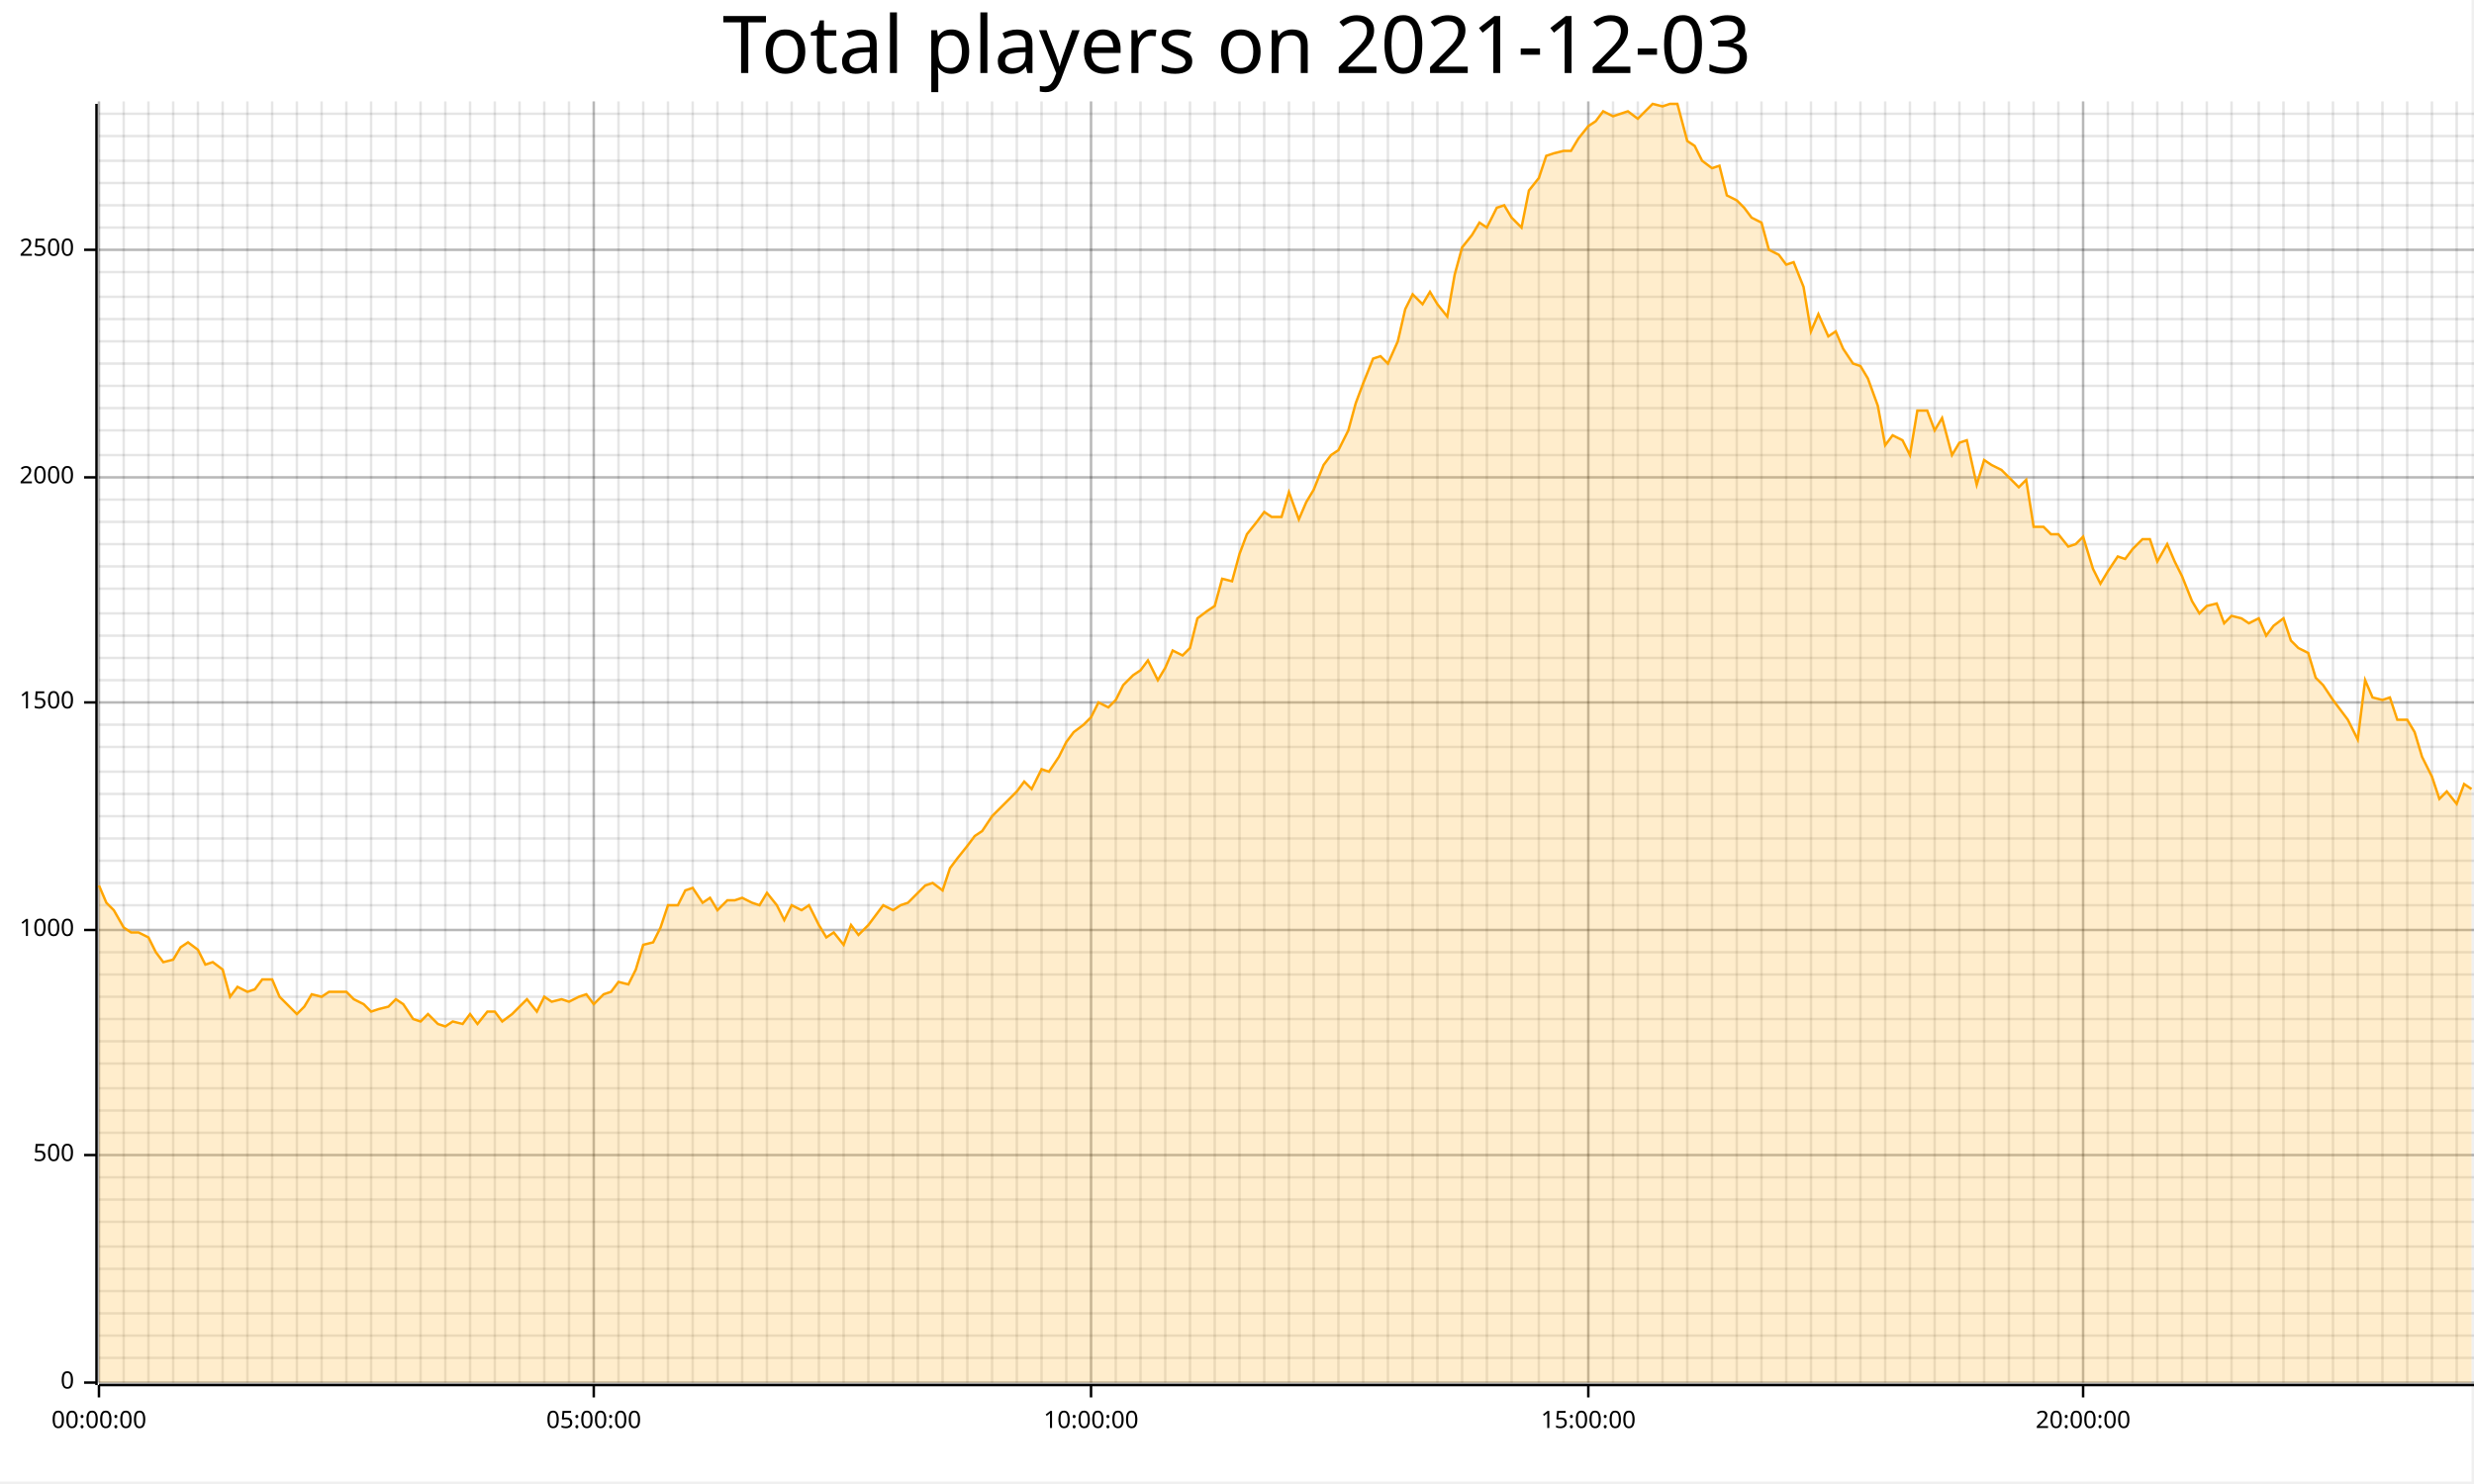
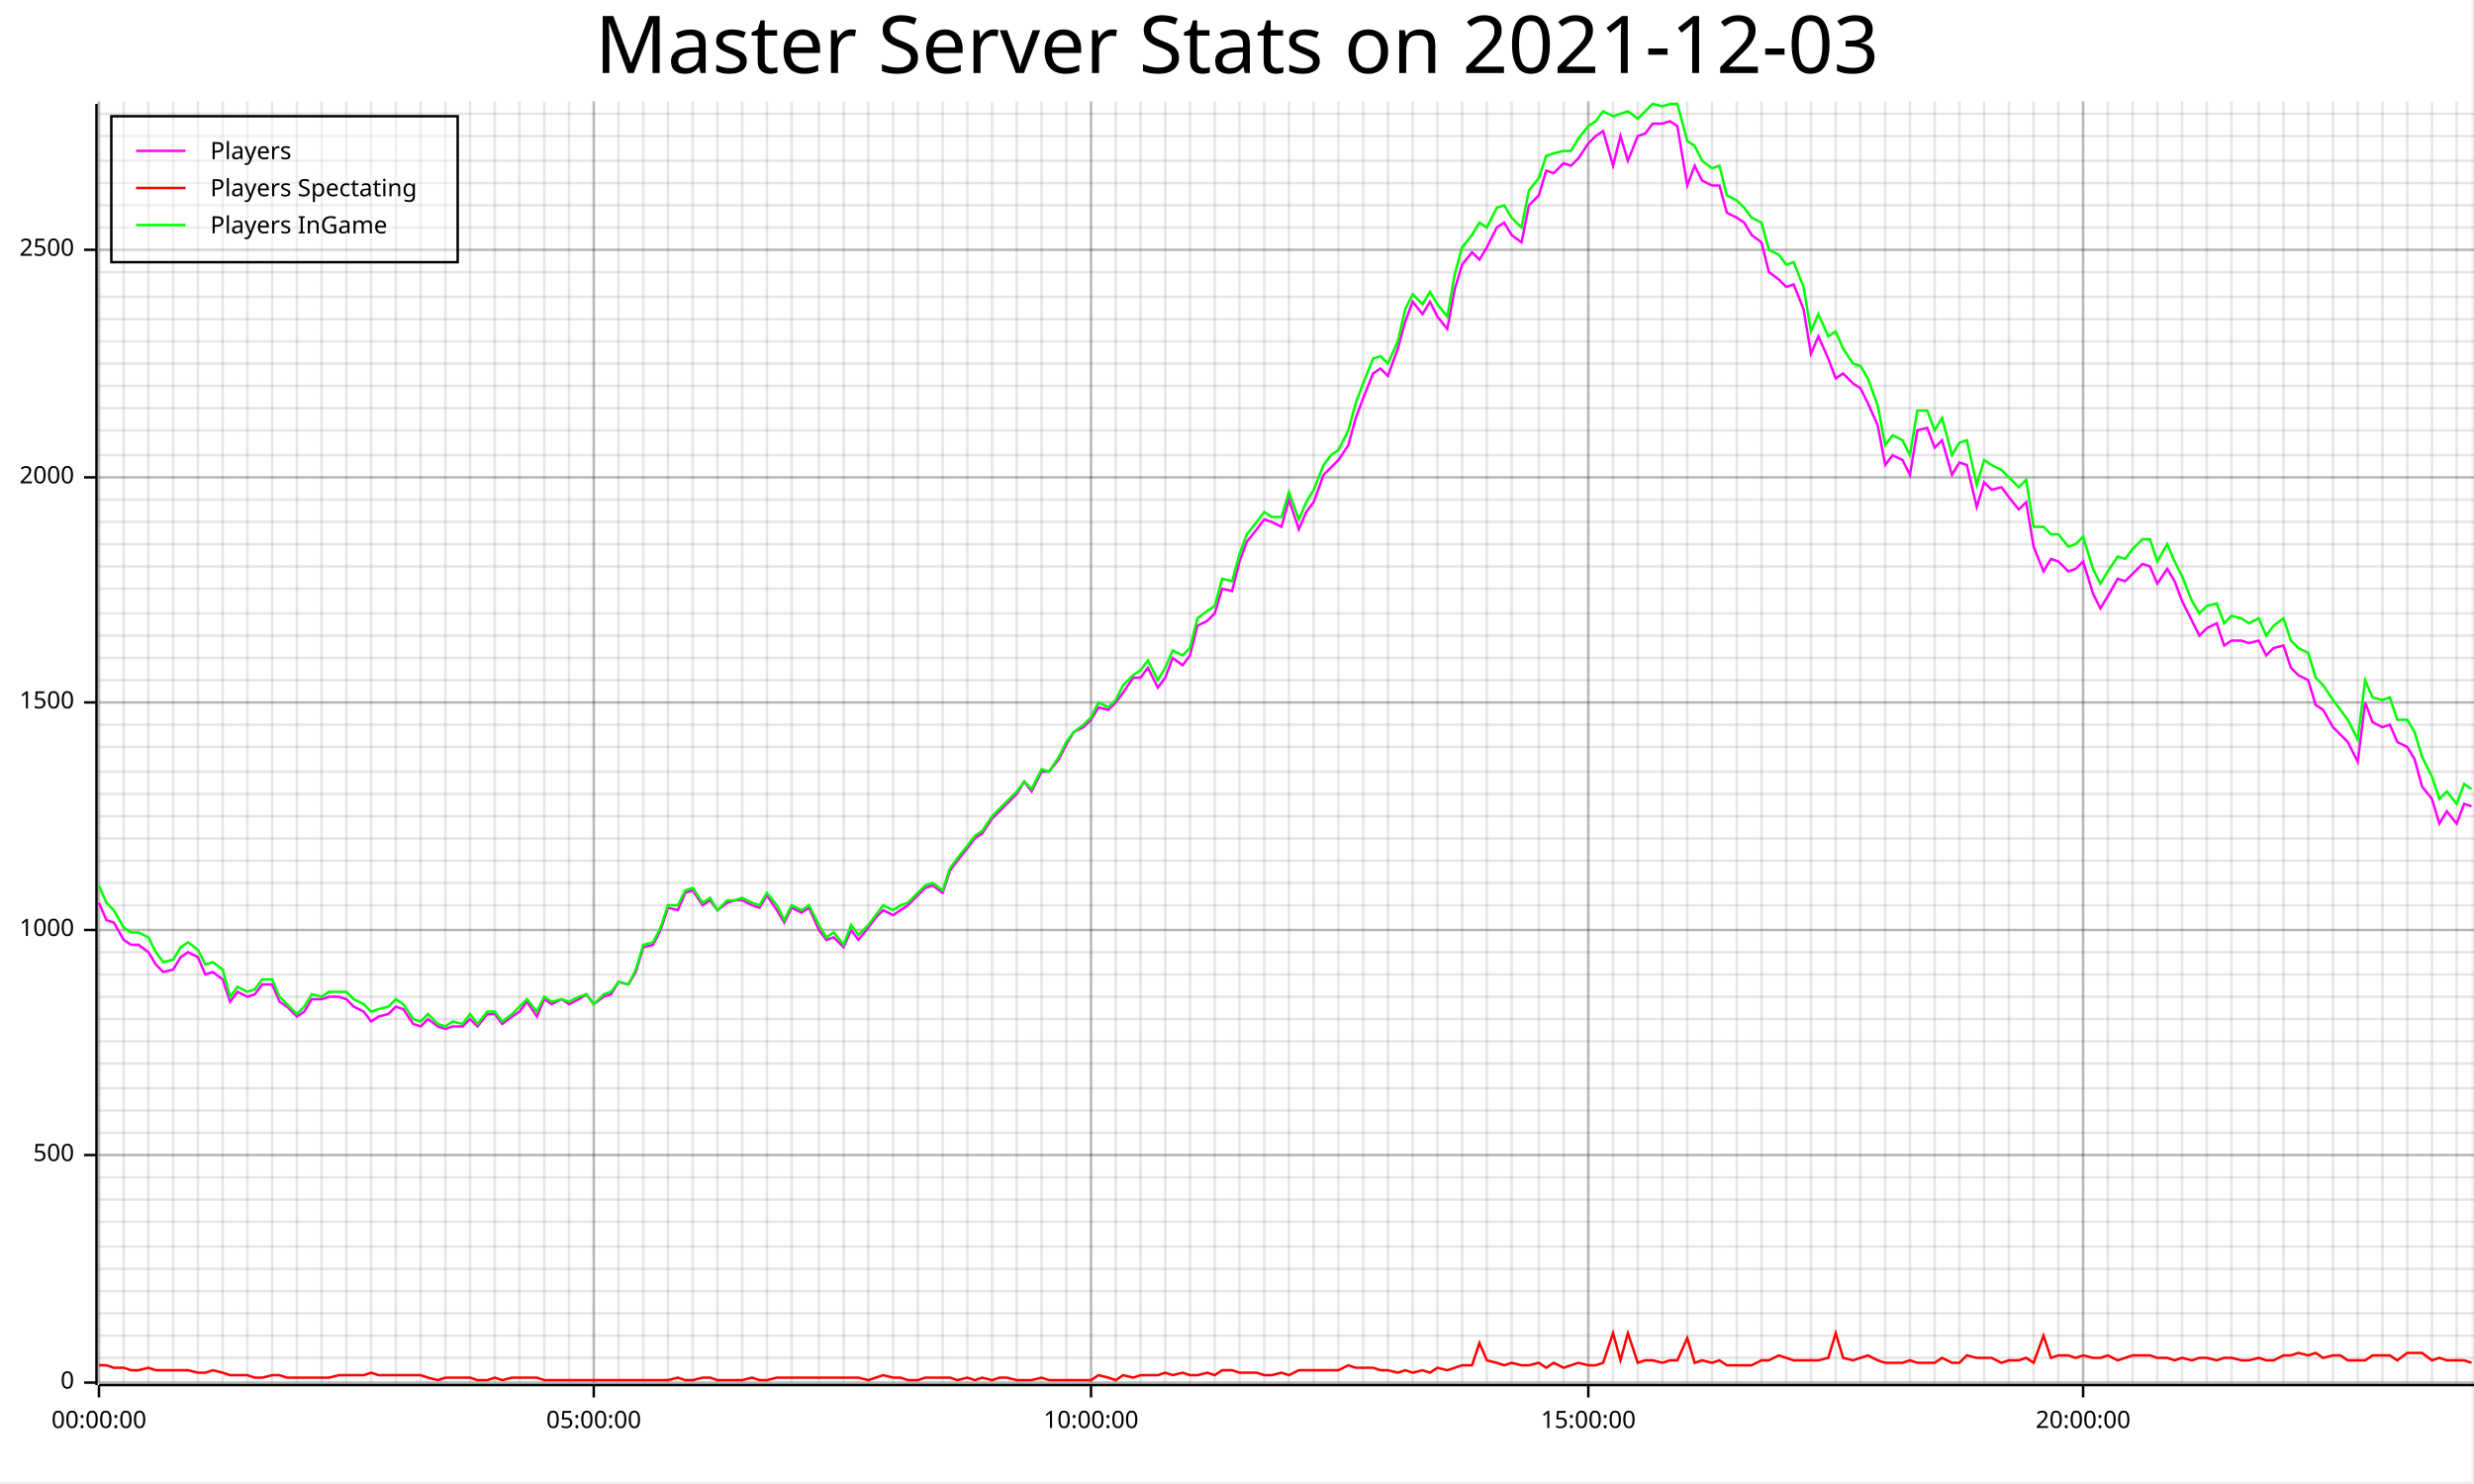
<svg xmlns="http://www.w3.org/2000/svg" width="1000" height="600" viewBox="0 0 1000 600">
  <rect x="0" y="0" width="999" height="599" opacity="1" fill="#FFFFFF" stroke="none" />
  <text x="500" y="5" dy="0.76em" text-anchor="middle" font-family="sans-serif" font-size="32.258" opacity="1" fill="#000000">
- Total players on 2021-12-03
+ Master Server Stats on 2021-12-03
</text>
  <line opacity="0.1" stroke="#000000" stroke-width="1" x1="40" y1="559" x2="40" y2="41" />
  <line opacity="0.1" stroke="#000000" stroke-width="1" x1="50" y1="559" x2="50" y2="41" />
  <line opacity="0.1" stroke="#000000" stroke-width="1" x1="60" y1="559" x2="60" y2="41" />
  <line opacity="0.1" stroke="#000000" stroke-width="1" x1="70" y1="559" x2="70" y2="41" />
  <line opacity="0.1" stroke="#000000" stroke-width="1" x1="80" y1="559" x2="80" y2="41" />
  <line opacity="0.1" stroke="#000000" stroke-width="1" x1="90" y1="559" x2="90" y2="41" />
  <line opacity="0.1" stroke="#000000" stroke-width="1" x1="100" y1="559" x2="100" y2="41" />
  <line opacity="0.1" stroke="#000000" stroke-width="1" x1="110" y1="559" x2="110" y2="41" />
  <line opacity="0.1" stroke="#000000" stroke-width="1" x1="120" y1="559" x2="120" y2="41" />
  <line opacity="0.1" stroke="#000000" stroke-width="1" x1="130" y1="559" x2="130" y2="41" />
  <line opacity="0.1" stroke="#000000" stroke-width="1" x1="140" y1="559" x2="140" y2="41" />
  <line opacity="0.1" stroke="#000000" stroke-width="1" x1="150" y1="559" x2="150" y2="41" />
  <line opacity="0.1" stroke="#000000" stroke-width="1" x1="160" y1="559" x2="160" y2="41" />
  <line opacity="0.1" stroke="#000000" stroke-width="1" x1="170" y1="559" x2="170" y2="41" />
  <line opacity="0.1" stroke="#000000" stroke-width="1" x1="180" y1="559" x2="180" y2="41" />
  <line opacity="0.1" stroke="#000000" stroke-width="1" x1="190" y1="559" x2="190" y2="41" />
  <line opacity="0.1" stroke="#000000" stroke-width="1" x1="200" y1="559" x2="200" y2="41" />
  <line opacity="0.1" stroke="#000000" stroke-width="1" x1="210" y1="559" x2="210" y2="41" />
  <line opacity="0.1" stroke="#000000" stroke-width="1" x1="220" y1="559" x2="220" y2="41" />
  <line opacity="0.1" stroke="#000000" stroke-width="1" x1="230" y1="559" x2="230" y2="41" />
  <line opacity="0.1" stroke="#000000" stroke-width="1" x1="240" y1="559" x2="240" y2="41" />
  <line opacity="0.1" stroke="#000000" stroke-width="1" x1="250" y1="559" x2="250" y2="41" />
  <line opacity="0.1" stroke="#000000" stroke-width="1" x1="260" y1="559" x2="260" y2="41" />
  <line opacity="0.1" stroke="#000000" stroke-width="1" x1="270" y1="559" x2="270" y2="41" />
  <line opacity="0.1" stroke="#000000" stroke-width="1" x1="280" y1="559" x2="280" y2="41" />
  <line opacity="0.1" stroke="#000000" stroke-width="1" x1="290" y1="559" x2="290" y2="41" />
  <line opacity="0.1" stroke="#000000" stroke-width="1" x1="300" y1="559" x2="300" y2="41" />
  <line opacity="0.1" stroke="#000000" stroke-width="1" x1="310" y1="559" x2="310" y2="41" />
  <line opacity="0.1" stroke="#000000" stroke-width="1" x1="320" y1="559" x2="320" y2="41" />
  <line opacity="0.1" stroke="#000000" stroke-width="1" x1="331" y1="559" x2="331" y2="41" />
  <line opacity="0.1" stroke="#000000" stroke-width="1" x1="341" y1="559" x2="341" y2="41" />
  <line opacity="0.1" stroke="#000000" stroke-width="1" x1="351" y1="559" x2="351" y2="41" />
  <line opacity="0.1" stroke="#000000" stroke-width="1" x1="361" y1="559" x2="361" y2="41" />
  <line opacity="0.1" stroke="#000000" stroke-width="1" x1="371" y1="559" x2="371" y2="41" />
  <line opacity="0.1" stroke="#000000" stroke-width="1" x1="381" y1="559" x2="381" y2="41" />
  <line opacity="0.1" stroke="#000000" stroke-width="1" x1="391" y1="559" x2="391" y2="41" />
  <line opacity="0.1" stroke="#000000" stroke-width="1" x1="401" y1="559" x2="401" y2="41" />
  <line opacity="0.1" stroke="#000000" stroke-width="1" x1="411" y1="559" x2="411" y2="41" />
  <line opacity="0.1" stroke="#000000" stroke-width="1" x1="421" y1="559" x2="421" y2="41" />
  <line opacity="0.1" stroke="#000000" stroke-width="1" x1="431" y1="559" x2="431" y2="41" />
  <line opacity="0.1" stroke="#000000" stroke-width="1" x1="441" y1="559" x2="441" y2="41" />
  <line opacity="0.1" stroke="#000000" stroke-width="1" x1="451" y1="559" x2="451" y2="41" />
  <line opacity="0.1" stroke="#000000" stroke-width="1" x1="461" y1="559" x2="461" y2="41" />
  <line opacity="0.1" stroke="#000000" stroke-width="1" x1="471" y1="559" x2="471" y2="41" />
  <line opacity="0.1" stroke="#000000" stroke-width="1" x1="481" y1="559" x2="481" y2="41" />
  <line opacity="0.1" stroke="#000000" stroke-width="1" x1="491" y1="559" x2="491" y2="41" />
  <line opacity="0.1" stroke="#000000" stroke-width="1" x1="501" y1="559" x2="501" y2="41" />
  <line opacity="0.1" stroke="#000000" stroke-width="1" x1="511" y1="559" x2="511" y2="41" />
  <line opacity="0.1" stroke="#000000" stroke-width="1" x1="521" y1="559" x2="521" y2="41" />
  <line opacity="0.1" stroke="#000000" stroke-width="1" x1="531" y1="559" x2="531" y2="41" />
  <line opacity="0.1" stroke="#000000" stroke-width="1" x1="541" y1="559" x2="541" y2="41" />
  <line opacity="0.1" stroke="#000000" stroke-width="1" x1="551" y1="559" x2="551" y2="41" />
  <line opacity="0.1" stroke="#000000" stroke-width="1" x1="561" y1="559" x2="561" y2="41" />
  <line opacity="0.1" stroke="#000000" stroke-width="1" x1="571" y1="559" x2="571" y2="41" />
  <line opacity="0.1" stroke="#000000" stroke-width="1" x1="581" y1="559" x2="581" y2="41" />
  <line opacity="0.1" stroke="#000000" stroke-width="1" x1="591" y1="559" x2="591" y2="41" />
  <line opacity="0.1" stroke="#000000" stroke-width="1" x1="601" y1="559" x2="601" y2="41" />
  <line opacity="0.1" stroke="#000000" stroke-width="1" x1="611" y1="559" x2="611" y2="41" />
  <line opacity="0.1" stroke="#000000" stroke-width="1" x1="622" y1="559" x2="622" y2="41" />
  <line opacity="0.1" stroke="#000000" stroke-width="1" x1="632" y1="559" x2="632" y2="41" />
  <line opacity="0.1" stroke="#000000" stroke-width="1" x1="642" y1="559" x2="642" y2="41" />
  <line opacity="0.1" stroke="#000000" stroke-width="1" x1="652" y1="559" x2="652" y2="41" />
  <line opacity="0.1" stroke="#000000" stroke-width="1" x1="662" y1="559" x2="662" y2="41" />
  <line opacity="0.1" stroke="#000000" stroke-width="1" x1="672" y1="559" x2="672" y2="41" />
  <line opacity="0.1" stroke="#000000" stroke-width="1" x1="682" y1="559" x2="682" y2="41" />
  <line opacity="0.1" stroke="#000000" stroke-width="1" x1="692" y1="559" x2="692" y2="41" />
  <line opacity="0.1" stroke="#000000" stroke-width="1" x1="702" y1="559" x2="702" y2="41" />
  <line opacity="0.1" stroke="#000000" stroke-width="1" x1="712" y1="559" x2="712" y2="41" />
  <line opacity="0.1" stroke="#000000" stroke-width="1" x1="722" y1="559" x2="722" y2="41" />
  <line opacity="0.1" stroke="#000000" stroke-width="1" x1="732" y1="559" x2="732" y2="41" />
  <line opacity="0.1" stroke="#000000" stroke-width="1" x1="742" y1="559" x2="742" y2="41" />
  <line opacity="0.1" stroke="#000000" stroke-width="1" x1="752" y1="559" x2="752" y2="41" />
  <line opacity="0.1" stroke="#000000" stroke-width="1" x1="762" y1="559" x2="762" y2="41" />
  <line opacity="0.1" stroke="#000000" stroke-width="1" x1="772" y1="559" x2="772" y2="41" />
  <line opacity="0.1" stroke="#000000" stroke-width="1" x1="782" y1="559" x2="782" y2="41" />
  <line opacity="0.1" stroke="#000000" stroke-width="1" x1="792" y1="559" x2="792" y2="41" />
  <line opacity="0.1" stroke="#000000" stroke-width="1" x1="802" y1="559" x2="802" y2="41" />
  <line opacity="0.1" stroke="#000000" stroke-width="1" x1="812" y1="559" x2="812" y2="41" />
  <line opacity="0.1" stroke="#000000" stroke-width="1" x1="822" y1="559" x2="822" y2="41" />
  <line opacity="0.1" stroke="#000000" stroke-width="1" x1="832" y1="559" x2="832" y2="41" />
  <line opacity="0.1" stroke="#000000" stroke-width="1" x1="842" y1="559" x2="842" y2="41" />
  <line opacity="0.1" stroke="#000000" stroke-width="1" x1="852" y1="559" x2="852" y2="41" />
  <line opacity="0.1" stroke="#000000" stroke-width="1" x1="862" y1="559" x2="862" y2="41" />
  <line opacity="0.1" stroke="#000000" stroke-width="1" x1="872" y1="559" x2="872" y2="41" />
  <line opacity="0.1" stroke="#000000" stroke-width="1" x1="882" y1="559" x2="882" y2="41" />
  <line opacity="0.1" stroke="#000000" stroke-width="1" x1="892" y1="559" x2="892" y2="41" />
  <line opacity="0.1" stroke="#000000" stroke-width="1" x1="902" y1="559" x2="902" y2="41" />
  <line opacity="0.1" stroke="#000000" stroke-width="1" x1="913" y1="559" x2="913" y2="41" />
  <line opacity="0.1" stroke="#000000" stroke-width="1" x1="923" y1="559" x2="923" y2="41" />
  <line opacity="0.1" stroke="#000000" stroke-width="1" x1="933" y1="559" x2="933" y2="41" />
  <line opacity="0.1" stroke="#000000" stroke-width="1" x1="943" y1="559" x2="943" y2="41" />
  <line opacity="0.1" stroke="#000000" stroke-width="1" x1="953" y1="559" x2="953" y2="41" />
  <line opacity="0.1" stroke="#000000" stroke-width="1" x1="963" y1="559" x2="963" y2="41" />
  <line opacity="0.1" stroke="#000000" stroke-width="1" x1="973" y1="559" x2="973" y2="41" />
  <line opacity="0.1" stroke="#000000" stroke-width="1" x1="983" y1="559" x2="983" y2="41" />
  <line opacity="0.1" stroke="#000000" stroke-width="1" x1="993" y1="559" x2="993" y2="41" />
  <line opacity="0.1" stroke="#000000" stroke-width="1" x1="40" y1="559" x2="1000" y2="559" />
  <line opacity="0.1" stroke="#000000" stroke-width="1" x1="40" y1="549" x2="1000" y2="549" />
  <line opacity="0.1" stroke="#000000" stroke-width="1" x1="40" y1="540" x2="1000" y2="540" />
  <line opacity="0.1" stroke="#000000" stroke-width="1" x1="40" y1="531" x2="1000" y2="531" />
  <line opacity="0.1" stroke="#000000" stroke-width="1" x1="40" y1="522" x2="1000" y2="522" />
  <line opacity="0.1" stroke="#000000" stroke-width="1" x1="40" y1="513" x2="1000" y2="513" />
  <line opacity="0.1" stroke="#000000" stroke-width="1" x1="40" y1="504" x2="1000" y2="504" />
  <line opacity="0.1" stroke="#000000" stroke-width="1" x1="40" y1="494" x2="1000" y2="494" />
  <line opacity="0.1" stroke="#000000" stroke-width="1" x1="40" y1="485" x2="1000" y2="485" />
  <line opacity="0.1" stroke="#000000" stroke-width="1" x1="40" y1="476" x2="1000" y2="476" />
  <line opacity="0.1" stroke="#000000" stroke-width="1" x1="40" y1="467" x2="1000" y2="467" />
  <line opacity="0.1" stroke="#000000" stroke-width="1" x1="40" y1="458" x2="1000" y2="458" />
  <line opacity="0.1" stroke="#000000" stroke-width="1" x1="40" y1="449" x2="1000" y2="449" />
  <line opacity="0.1" stroke="#000000" stroke-width="1" x1="40" y1="440" x2="1000" y2="440" />
  <line opacity="0.1" stroke="#000000" stroke-width="1" x1="40" y1="430" x2="1000" y2="430" />
  <line opacity="0.1" stroke="#000000" stroke-width="1" x1="40" y1="421" x2="1000" y2="421" />
  <line opacity="0.1" stroke="#000000" stroke-width="1" x1="40" y1="412" x2="1000" y2="412" />
  <line opacity="0.1" stroke="#000000" stroke-width="1" x1="40" y1="403" x2="1000" y2="403" />
  <line opacity="0.1" stroke="#000000" stroke-width="1" x1="40" y1="394" x2="1000" y2="394" />
  <line opacity="0.1" stroke="#000000" stroke-width="1" x1="40" y1="385" x2="1000" y2="385" />
  <line opacity="0.1" stroke="#000000" stroke-width="1" x1="40" y1="376" x2="1000" y2="376" />
  <line opacity="0.1" stroke="#000000" stroke-width="1" x1="40" y1="366" x2="1000" y2="366" />
  <line opacity="0.1" stroke="#000000" stroke-width="1" x1="40" y1="357" x2="1000" y2="357" />
  <line opacity="0.1" stroke="#000000" stroke-width="1" x1="40" y1="348" x2="1000" y2="348" />
  <line opacity="0.1" stroke="#000000" stroke-width="1" x1="40" y1="339" x2="1000" y2="339" />
  <line opacity="0.1" stroke="#000000" stroke-width="1" x1="40" y1="330" x2="1000" y2="330" />
  <line opacity="0.1" stroke="#000000" stroke-width="1" x1="40" y1="321" x2="1000" y2="321" />
  <line opacity="0.1" stroke="#000000" stroke-width="1" x1="40" y1="312" x2="1000" y2="312" />
  <line opacity="0.1" stroke="#000000" stroke-width="1" x1="40" y1="302" x2="1000" y2="302" />
  <line opacity="0.1" stroke="#000000" stroke-width="1" x1="40" y1="293" x2="1000" y2="293" />
  <line opacity="0.1" stroke="#000000" stroke-width="1" x1="40" y1="284" x2="1000" y2="284" />
  <line opacity="0.1" stroke="#000000" stroke-width="1" x1="40" y1="275" x2="1000" y2="275" />
  <line opacity="0.1" stroke="#000000" stroke-width="1" x1="40" y1="266" x2="1000" y2="266" />
  <line opacity="0.1" stroke="#000000" stroke-width="1" x1="40" y1="257" x2="1000" y2="257" />
  <line opacity="0.1" stroke="#000000" stroke-width="1" x1="40" y1="248" x2="1000" y2="248" />
  <line opacity="0.1" stroke="#000000" stroke-width="1" x1="40" y1="238" x2="1000" y2="238" />
  <line opacity="0.1" stroke="#000000" stroke-width="1" x1="40" y1="229" x2="1000" y2="229" />
  <line opacity="0.1" stroke="#000000" stroke-width="1" x1="40" y1="220" x2="1000" y2="220" />
  <line opacity="0.1" stroke="#000000" stroke-width="1" x1="40" y1="211" x2="1000" y2="211" />
  <line opacity="0.1" stroke="#000000" stroke-width="1" x1="40" y1="202" x2="1000" y2="202" />
  <line opacity="0.1" stroke="#000000" stroke-width="1" x1="40" y1="193" x2="1000" y2="193" />
  <line opacity="0.1" stroke="#000000" stroke-width="1" x1="40" y1="184" x2="1000" y2="184" />
  <line opacity="0.1" stroke="#000000" stroke-width="1" x1="40" y1="174" x2="1000" y2="174" />
  <line opacity="0.1" stroke="#000000" stroke-width="1" x1="40" y1="165" x2="1000" y2="165" />
  <line opacity="0.1" stroke="#000000" stroke-width="1" x1="40" y1="156" x2="1000" y2="156" />
  <line opacity="0.1" stroke="#000000" stroke-width="1" x1="40" y1="147" x2="1000" y2="147" />
  <line opacity="0.1" stroke="#000000" stroke-width="1" x1="40" y1="138" x2="1000" y2="138" />
  <line opacity="0.1" stroke="#000000" stroke-width="1" x1="40" y1="129" x2="1000" y2="129" />
  <line opacity="0.1" stroke="#000000" stroke-width="1" x1="40" y1="120" x2="1000" y2="120" />
  <line opacity="0.1" stroke="#000000" stroke-width="1" x1="40" y1="110" x2="1000" y2="110" />
  <line opacity="0.1" stroke="#000000" stroke-width="1" x1="40" y1="101" x2="1000" y2="101" />
  <line opacity="0.1" stroke="#000000" stroke-width="1" x1="40" y1="92" x2="1000" y2="92" />
  <line opacity="0.1" stroke="#000000" stroke-width="1" x1="40" y1="83" x2="1000" y2="83" />
  <line opacity="0.1" stroke="#000000" stroke-width="1" x1="40" y1="74" x2="1000" y2="74" />
  <line opacity="0.1" stroke="#000000" stroke-width="1" x1="40" y1="65" x2="1000" y2="65" />
  <line opacity="0.1" stroke="#000000" stroke-width="1" x1="40" y1="55" x2="1000" y2="55" />
  <line opacity="0.1" stroke="#000000" stroke-width="1" x1="40" y1="46" x2="1000" y2="46" />
  <line opacity="0.2" stroke="#000000" stroke-width="1" x1="40" y1="559" x2="40" y2="41" />
  <line opacity="0.2" stroke="#000000" stroke-width="1" x1="240" y1="559" x2="240" y2="41" />
  <line opacity="0.2" stroke="#000000" stroke-width="1" x1="441" y1="559" x2="441" y2="41" />
  <line opacity="0.2" stroke="#000000" stroke-width="1" x1="642" y1="559" x2="642" y2="41" />
  <line opacity="0.2" stroke="#000000" stroke-width="1" x1="842" y1="559" x2="842" y2="41" />
  <line opacity="0.2" stroke="#000000" stroke-width="1" x1="40" y1="559" x2="1000" y2="559" />
  <line opacity="0.2" stroke="#000000" stroke-width="1" x1="40" y1="467" x2="1000" y2="467" />
  <line opacity="0.2" stroke="#000000" stroke-width="1" x1="40" y1="376" x2="1000" y2="376" />
  <line opacity="0.2" stroke="#000000" stroke-width="1" x1="40" y1="284" x2="1000" y2="284" />
  <line opacity="0.2" stroke="#000000" stroke-width="1" x1="40" y1="193" x2="1000" y2="193" />
  <line opacity="0.2" stroke="#000000" stroke-width="1" x1="40" y1="101" x2="1000" y2="101" />
  <polyline fill="none" opacity="1" stroke="#000000" stroke-width="1" points="39,42 39,560 " />
  <text x="30" y="559" dy="0.5ex" text-anchor="end" font-family="sans-serif" font-size="9.677" opacity="1" fill="#000000">
0
</text>
  <polyline fill="none" opacity="1" stroke="#000000" stroke-width="1" points="34,559 39,559 " />
  <text x="30" y="467" dy="0.5ex" text-anchor="end" font-family="sans-serif" font-size="9.677" opacity="1" fill="#000000">
500
</text>
  <polyline fill="none" opacity="1" stroke="#000000" stroke-width="1" points="34,467 39,467 " />
  <text x="30" y="376" dy="0.5ex" text-anchor="end" font-family="sans-serif" font-size="9.677" opacity="1" fill="#000000">
1000
</text>
  <polyline fill="none" opacity="1" stroke="#000000" stroke-width="1" points="34,376 39,376 " />
  <text x="30" y="284" dy="0.5ex" text-anchor="end" font-family="sans-serif" font-size="9.677" opacity="1" fill="#000000">
1500
</text>
  <polyline fill="none" opacity="1" stroke="#000000" stroke-width="1" points="34,284 39,284 " />
  <text x="30" y="193" dy="0.5ex" text-anchor="end" font-family="sans-serif" font-size="9.677" opacity="1" fill="#000000">
2000
</text>
  <polyline fill="none" opacity="1" stroke="#000000" stroke-width="1" points="34,193 39,193 " />
  <text x="30" y="101" dy="0.5ex" text-anchor="end" font-family="sans-serif" font-size="9.677" opacity="1" fill="#000000">
2500
</text>
  <polyline fill="none" opacity="1" stroke="#000000" stroke-width="1" points="34,101 39,101 " />
  <polyline fill="none" opacity="1" stroke="#000000" stroke-width="1" points="40,560 1000,560 " />
  <text x="40" y="570" dy="0.76em" text-anchor="middle" font-family="sans-serif" font-size="9.677" opacity="1" fill="#000000">
00:00:00
</text>
  <polyline fill="none" opacity="1" stroke="#000000" stroke-width="1" points="40,560 40,565 " />
  <text x="240" y="570" dy="0.76em" text-anchor="middle" font-family="sans-serif" font-size="9.677" opacity="1" fill="#000000">
05:00:00
</text>
  <polyline fill="none" opacity="1" stroke="#000000" stroke-width="1" points="240,560 240,565 " />
  <text x="441" y="570" dy="0.76em" text-anchor="middle" font-family="sans-serif" font-size="9.677" opacity="1" fill="#000000">
10:00:00
</text>
  <polyline fill="none" opacity="1" stroke="#000000" stroke-width="1" points="441,560 441,565 " />
  <text x="642" y="570" dy="0.76em" text-anchor="middle" font-family="sans-serif" font-size="9.677" opacity="1" fill="#000000">
15:00:00
</text>
  <polyline fill="none" opacity="1" stroke="#000000" stroke-width="1" points="642,560 642,565 " />
  <text x="842" y="570" dy="0.76em" text-anchor="middle" font-family="sans-serif" font-size="9.677" opacity="1" fill="#000000">
20:00:00
</text>
  <polyline fill="none" opacity="1" stroke="#000000" stroke-width="1" points="842,560 842,565 " />
-   <polygon opacity="0.2" fill="#FFA500" points="40,358 43,365 46,368 50,375 53,377 56,377 60,379 63,385 66,389 70,388 73,383 76,381 80,384 83,390 86,389 90,392 93,403 96,399 100,401 103,400 106,396 110,396 113,403 116,406 120,410 123,407 126,402 130,403 133,401 137,401 140,401 143,404 147,406 150,409 153,408 157,407 160,404 163,406 167,412 170,413 173,410 177,414 180,415 183,413 187,414 190,410 193,414 197,409 200,409 203,413 207,410 210,407 213,404 217,409 220,403 223,405 227,404 230,405 234,403 237,402 240,406 244,402 247,401 250,397 254,398 257,392 260,382 264,381 267,375 270,366 274,366 277,360 280,359 284,365 287,363 290,368 294,364 297,364 300,363 304,365 307,366 310,361 314,366 317,372 320,366 324,368 327,366 331,374 334,379 337,377 341,382 344,374 347,378 351,374 354,370 357,366 361,368 364,366 367,365 371,361 374,358 377,357 381,360 384,351 387,347 391,342 394,338 397,336 401,330 404,327 407,324 411,320 414,316 417,319 421,311 424,312 428,306 431,300 434,296 438,293 441,290 444,284 448,286 451,283 454,277 458,273 461,271 464,267 468,275 471,270 474,263 478,265 481,262 484,250 488,247 491,245 494,234 498,235 501,224 504,216 508,211 511,207 514,209 518,209 521,199 525,210 528,203 531,198 535,188 538,184 541,182 545,174 548,163 551,155 555,145 558,144 561,147 565,138 568,125 571,119 575,123 578,118 581,123 585,128 588,111 591,100 595,95 598,90 601,92 605,84 608,83 611,88 615,92 618,77 622,72 625,63 628,62 632,61 635,61 638,56 642,51 645,49 648,45 652,47 655,46 658,45 662,48 665,45 668,42 672,43 675,42 678,42 682,57 685,59 688,65 692,68 695,67 698,79 702,81 705,84 708,88 712,90 715,101 719,103 722,107 725,106 729,116 732,134 735,127 739,136 742,134 745,141 749,147 752,148 755,153 759,164 762,180 765,176 769,178 772,184 775,166 779,166 782,174 785,169 789,184 792,179 795,178 799,196 802,186 805,188 809,190 812,193 816,197 819,194 822,213 826,213 829,216 832,216 836,221 839,220 842,217 846,230 849,236 852,231 856,225 859,226 862,222 866,218 869,218 872,227 876,220 879,227 882,233 886,243 889,248 892,245 896,244 899,252 902,249 906,250 909,252 913,250 916,257 919,253 923,250 926,259 929,262 933,264 936,274 939,277 943,283 946,287 949,291 953,299 956,275 959,282 963,283 966,282 969,291 973,291 976,296 979,306 983,314 986,323 989,320 993,325 996,317 999,319 999,559 40,559 " />
-   <polyline fill="none" opacity="1" stroke="#FFA500" stroke-width="1" points="40,358 43,365 46,368 50,375 53,377 56,377 60,379 63,385 66,389 70,388 73,383 76,381 80,384 83,390 86,389 90,392 93,403 96,399 100,401 103,400 106,396 110,396 113,403 116,406 120,410 123,407 126,402 130,403 133,401 137,401 140,401 143,404 147,406 150,409 153,408 157,407 160,404 163,406 167,412 170,413 173,410 177,414 180,415 183,413 187,414 190,410 193,414 197,409 200,409 203,413 207,410 210,407 213,404 217,409 220,403 223,405 227,404 230,405 234,403 237,402 240,406 244,402 247,401 250,397 254,398 257,392 260,382 264,381 267,375 270,366 274,366 277,360 280,359 284,365 287,363 290,368 294,364 297,364 300,363 304,365 307,366 310,361 314,366 317,372 320,366 324,368 327,366 331,374 334,379 337,377 341,382 344,374 347,378 351,374 354,370 357,366 361,368 364,366 367,365 371,361 374,358 377,357 381,360 384,351 387,347 391,342 394,338 397,336 401,330 404,327 407,324 411,320 414,316 417,319 421,311 424,312 428,306 431,300 434,296 438,293 441,290 444,284 448,286 451,283 454,277 458,273 461,271 464,267 468,275 471,270 474,263 478,265 481,262 484,250 488,247 491,245 494,234 498,235 501,224 504,216 508,211 511,207 514,209 518,209 521,199 525,210 528,203 531,198 535,188 538,184 541,182 545,174 548,163 551,155 555,145 558,144 561,147 565,138 568,125 571,119 575,123 578,118 581,123 585,128 588,111 591,100 595,95 598,90 601,92 605,84 608,83 611,88 615,92 618,77 622,72 625,63 628,62 632,61 635,61 638,56 642,51 645,49 648,45 652,47 655,46 658,45 662,48 665,45 668,42 672,43 675,42 678,42 682,57 685,59 688,65 692,68 695,67 698,79 702,81 705,84 708,88 712,90 715,101 719,103 722,107 725,106 729,116 732,134 735,127 739,136 742,134 745,141 749,147 752,148 755,153 759,164 762,180 765,176 769,178 772,184 775,166 779,166 782,174 785,169 789,184 792,179 795,178 799,196 802,186 805,188 809,190 812,193 816,197 819,194 822,213 826,213 829,216 832,216 836,221 839,220 842,217 846,230 849,236 852,231 856,225 859,226 862,222 866,218 869,218 872,227 876,220 879,227 882,233 886,243 889,248 892,245 896,244 899,252 902,249 906,250 909,252 913,250 916,257 919,253 923,250 926,259 929,262 933,264 936,274 939,277 943,283 946,287 949,291 953,299 956,275 959,282 963,283 966,282 969,291 973,291 976,296 979,306 983,314 986,323 989,320 993,325 996,317 999,319 " />
+   <polyline fill="none" opacity="1" stroke="#FF00FF" stroke-width="1" points="40,365 43,372 46,373 50,380 53,382 56,382 60,385 63,390 66,393 70,392 73,387 76,385 80,387 83,394 86,393 90,396 93,405 96,401 100,403 103,402 106,398 110,398 113,405 116,407 120,411 123,409 126,404 130,404 133,403 137,403 140,404 143,407 147,409 150,413 153,411 157,410 160,407 163,408 167,414 170,415 173,412 177,415 180,416 183,415 187,415 190,412 193,415 197,410 200,410 203,414 207,411 210,409 213,405 217,411 220,404 223,406 227,404 230,406 234,404 237,402 240,406 244,403 247,402 250,397 254,398 257,393 260,383 264,382 267,376 270,367 274,368 277,361 280,360 284,366 287,364 290,368 294,365 297,364 300,364 304,366 307,367 310,362 314,368 317,373 320,367 324,369 327,367 331,376 334,380 337,379 341,383 344,376 347,380 351,375 354,371 357,368 361,370 364,368 367,366 371,362 374,359 377,358 381,361 384,352 387,348 391,343 394,339 397,337 401,331 404,328 407,325 411,321 414,316 417,320 421,312 424,312 428,307 431,301 434,296 438,294 441,291 444,286 448,287 451,284 454,280 458,274 461,274 464,270 468,278 471,274 474,266 478,269 481,265 484,253 488,251 491,248 494,238 498,239 501,227 504,219 508,214 511,210 514,211 518,213 521,202 525,214 528,207 531,203 535,192 538,189 541,186 545,180 548,169 551,161 555,151 558,149 561,152 565,141 568,130 571,122 575,127 578,122 581,128 585,133 588,117 591,107 595,102 598,105 601,100 605,92 608,90 611,95 615,98 618,83 622,79 625,69 628,70 632,66 635,67 638,64 642,58 645,55 648,53 652,67 655,55 658,65 662,55 665,54 668,50 672,50 675,49 678,51 682,75 685,67 688,73 692,75 695,75 698,86 702,88 705,90 708,95 712,98 715,110 719,113 722,116 725,115 729,125 732,143 735,136 739,145 742,153 745,151 749,155 752,157 755,163 759,172 762,188 765,184 769,186 772,192 775,174 779,173 782,181 785,178 789,192 792,187 795,188 799,205 802,195 805,198 809,197 812,201 816,206 819,203 822,221 826,231 829,226 832,227 836,231 839,230 842,227 846,240 849,246 852,241 856,234 859,235 862,232 866,228 869,229 872,236 876,230 879,235 882,243 886,251 889,257 892,254 896,252 899,261 902,259 906,259 909,260 913,259 916,265 919,262 923,261 926,270 929,273 933,275 936,285 939,287 943,294 946,297 949,300 953,308 956,284 959,292 963,294 966,293 969,300 973,302 976,307 979,318 983,323 986,333 989,328 993,333 996,325 999,326 " />
+   <polyline fill="none" opacity="1" stroke="#FF0000" stroke-width="1" points="40,552 43,552 46,553 50,553 53,554 56,554 60,553 63,554 66,554 70,554 73,554 76,554 80,555 83,555 86,554 90,555 93,556 96,556 100,556 103,557 106,557 110,556 113,556 116,557 120,557 123,557 126,557 130,557 133,557 137,556 140,556 143,556 147,556 150,555 153,556 157,556 160,556 163,556 167,556 170,556 173,557 177,558 180,557 183,557 187,557 190,557 193,558 197,558 200,557 203,558 207,557 210,557 213,557 217,557 220,558 223,558 227,558 230,558 234,558 237,558 240,558 244,558 247,558 250,558 254,558 257,558 260,558 264,558 267,558 270,558 274,557 277,558 280,558 284,557 287,557 290,558 294,558 297,558 300,558 304,557 307,558 310,558 314,557 317,557 320,557 324,557 327,557 331,557 334,557 337,557 341,557 344,557 347,557 351,558 354,557 357,556 361,557 364,557 367,558 371,558 374,557 377,557 381,557 384,557 387,558 391,557 394,558 397,557 401,558 404,557 407,557 411,558 414,558 417,558 421,557 424,558 428,558 431,558 434,558 438,558 441,558 444,556 448,557 451,558 454,556 458,557 461,556 464,556 468,556 471,555 474,556 478,555 481,556 484,556 488,555 491,556 494,554 498,554 501,555 504,555 508,555 511,556 514,556 518,555 521,556 525,554 528,554 531,554 535,554 538,554 541,554 545,552 548,553 551,553 555,553 558,554 561,554 565,555 568,554 571,555 575,554 578,555 581,553 585,554 588,553 591,552 595,552 598,543 601,550 605,551 608,552 611,551 615,552 618,552 622,551 625,553 628,551 632,553 635,552 638,551 642,552 645,552 648,551 652,539 655,550 658,539 662,551 665,550 668,550 672,551 675,550 678,550 682,541 685,551 688,550 692,551 695,550 698,552 702,552 705,552 708,552 712,550 715,550 719,548 722,549 725,550 729,550 732,550 735,550 739,549 742,539 745,549 749,550 752,549 755,548 759,550 762,551 765,551 769,551 772,550 775,551 779,551 782,551 785,549 789,551 792,551 795,548 799,549 802,549 805,549 809,551 812,550 816,550 819,549 822,551 826,540 829,549 832,548 836,548 839,549 842,548 846,549 849,549 852,548 856,550 859,549 862,548 866,548 869,548 872,549 876,549 879,550 882,549 886,550 889,549 892,549 896,550 899,549 902,549 906,550 909,550 913,549 916,550 919,550 923,548 926,548 929,547 933,548 936,547 939,549 943,548 946,548 949,550 953,550 956,550 959,548 963,548 966,548 969,550 973,547 976,547 979,547 983,550 986,549 989,550 993,550 996,550 999,551 " />
+   <polyline fill="none" opacity="1" stroke="#00FF00" stroke-width="1" points="40,358 43,365 46,368 50,375 53,377 56,377 60,379 63,385 66,389 70,388 73,383 76,381 80,384 83,390 86,389 90,392 93,403 96,399 100,401 103,400 106,396 110,396 113,403 116,406 120,410 123,407 126,402 130,403 133,401 137,401 140,401 143,404 147,406 150,409 153,408 157,407 160,404 163,406 167,412 170,413 173,410 177,414 180,415 183,413 187,414 190,410 193,414 197,409 200,409 203,413 207,410 210,407 213,404 217,409 220,403 223,405 227,404 230,405 234,403 237,402 240,406 244,402 247,401 250,397 254,398 257,392 260,382 264,381 267,375 270,366 274,366 277,360 280,359 284,365 287,363 290,368 294,364 297,364 300,363 304,365 307,366 310,361 314,366 317,372 320,366 324,368 327,366 331,374 334,379 337,377 341,382 344,374 347,378 351,374 354,370 357,366 361,368 364,366 367,365 371,361 374,358 377,357 381,360 384,351 387,347 391,342 394,338 397,336 401,330 404,327 407,324 411,320 414,316 417,319 421,311 424,312 428,306 431,300 434,296 438,293 441,290 444,284 448,286 451,283 454,277 458,273 461,271 464,267 468,275 471,270 474,263 478,265 481,262 484,250 488,247 491,245 494,234 498,235 501,224 504,216 508,211 511,207 514,209 518,209 521,199 525,210 528,203 531,198 535,188 538,184 541,182 545,174 548,163 551,155 555,145 558,144 561,147 565,138 568,125 571,119 575,123 578,118 581,123 585,128 588,111 591,100 595,95 598,90 601,92 605,84 608,83 611,88 615,92 618,77 622,72 625,63 628,62 632,61 635,61 638,56 642,51 645,49 648,45 652,47 655,46 658,45 662,48 665,45 668,42 672,43 675,42 678,42 682,57 685,59 688,65 692,68 695,67 698,79 702,81 705,84 708,88 712,90 715,101 719,103 722,107 725,106 729,116 732,134 735,127 739,136 742,134 745,141 749,147 752,148 755,153 759,164 762,180 765,176 769,178 772,184 775,166 779,166 782,174 785,169 789,184 792,179 795,178 799,196 802,186 805,188 809,190 812,193 816,197 819,194 822,213 826,213 829,216 832,216 836,221 839,220 842,217 846,230 849,236 852,231 856,225 859,226 862,222 866,218 869,218 872,227 876,220 879,227 882,233 886,243 889,248 892,245 896,244 899,252 902,249 906,250 909,252 913,250 916,257 919,253 923,250 926,259 929,262 933,264 936,274 939,277 943,283 946,287 949,291 953,299 956,275 959,282 963,283 966,282 969,291 973,291 976,296 979,306 983,314 986,323 989,320 993,325 996,317 999,319 " />
+   <rect x="45" y="47" width="140" height="59" opacity="0.4" fill="#FFFFFF" stroke="none" />
+   <rect x="45" y="47" width="140" height="59" opacity="1" fill="none" stroke="#000000" />
+   <text x="85" y="57" dy="0.76em" text-anchor="start" font-family="sans-serif" font-size="9.677" opacity="1" fill="#000000">
+ Players
+ </text>
+   <text x="85" y="72" dy="0.76em" text-anchor="start" font-family="sans-serif" font-size="9.677" opacity="1" fill="#000000">
+ Players Spectating
+ </text>
+   <text x="85" y="87" dy="0.76em" text-anchor="start" font-family="sans-serif" font-size="9.677" opacity="1" fill="#000000">
+ Players InGame
+ </text>
+   <polyline fill="none" opacity="1" stroke="#FF00FF" stroke-width="1" points="55,61 75,61 " />
+   <polyline fill="none" opacity="1" stroke="#FF0000" stroke-width="1" points="55,76 75,76 " />
+   <polyline fill="none" opacity="1" stroke="#00FF00" stroke-width="1" points="55,91 75,91 " />
</svg>
